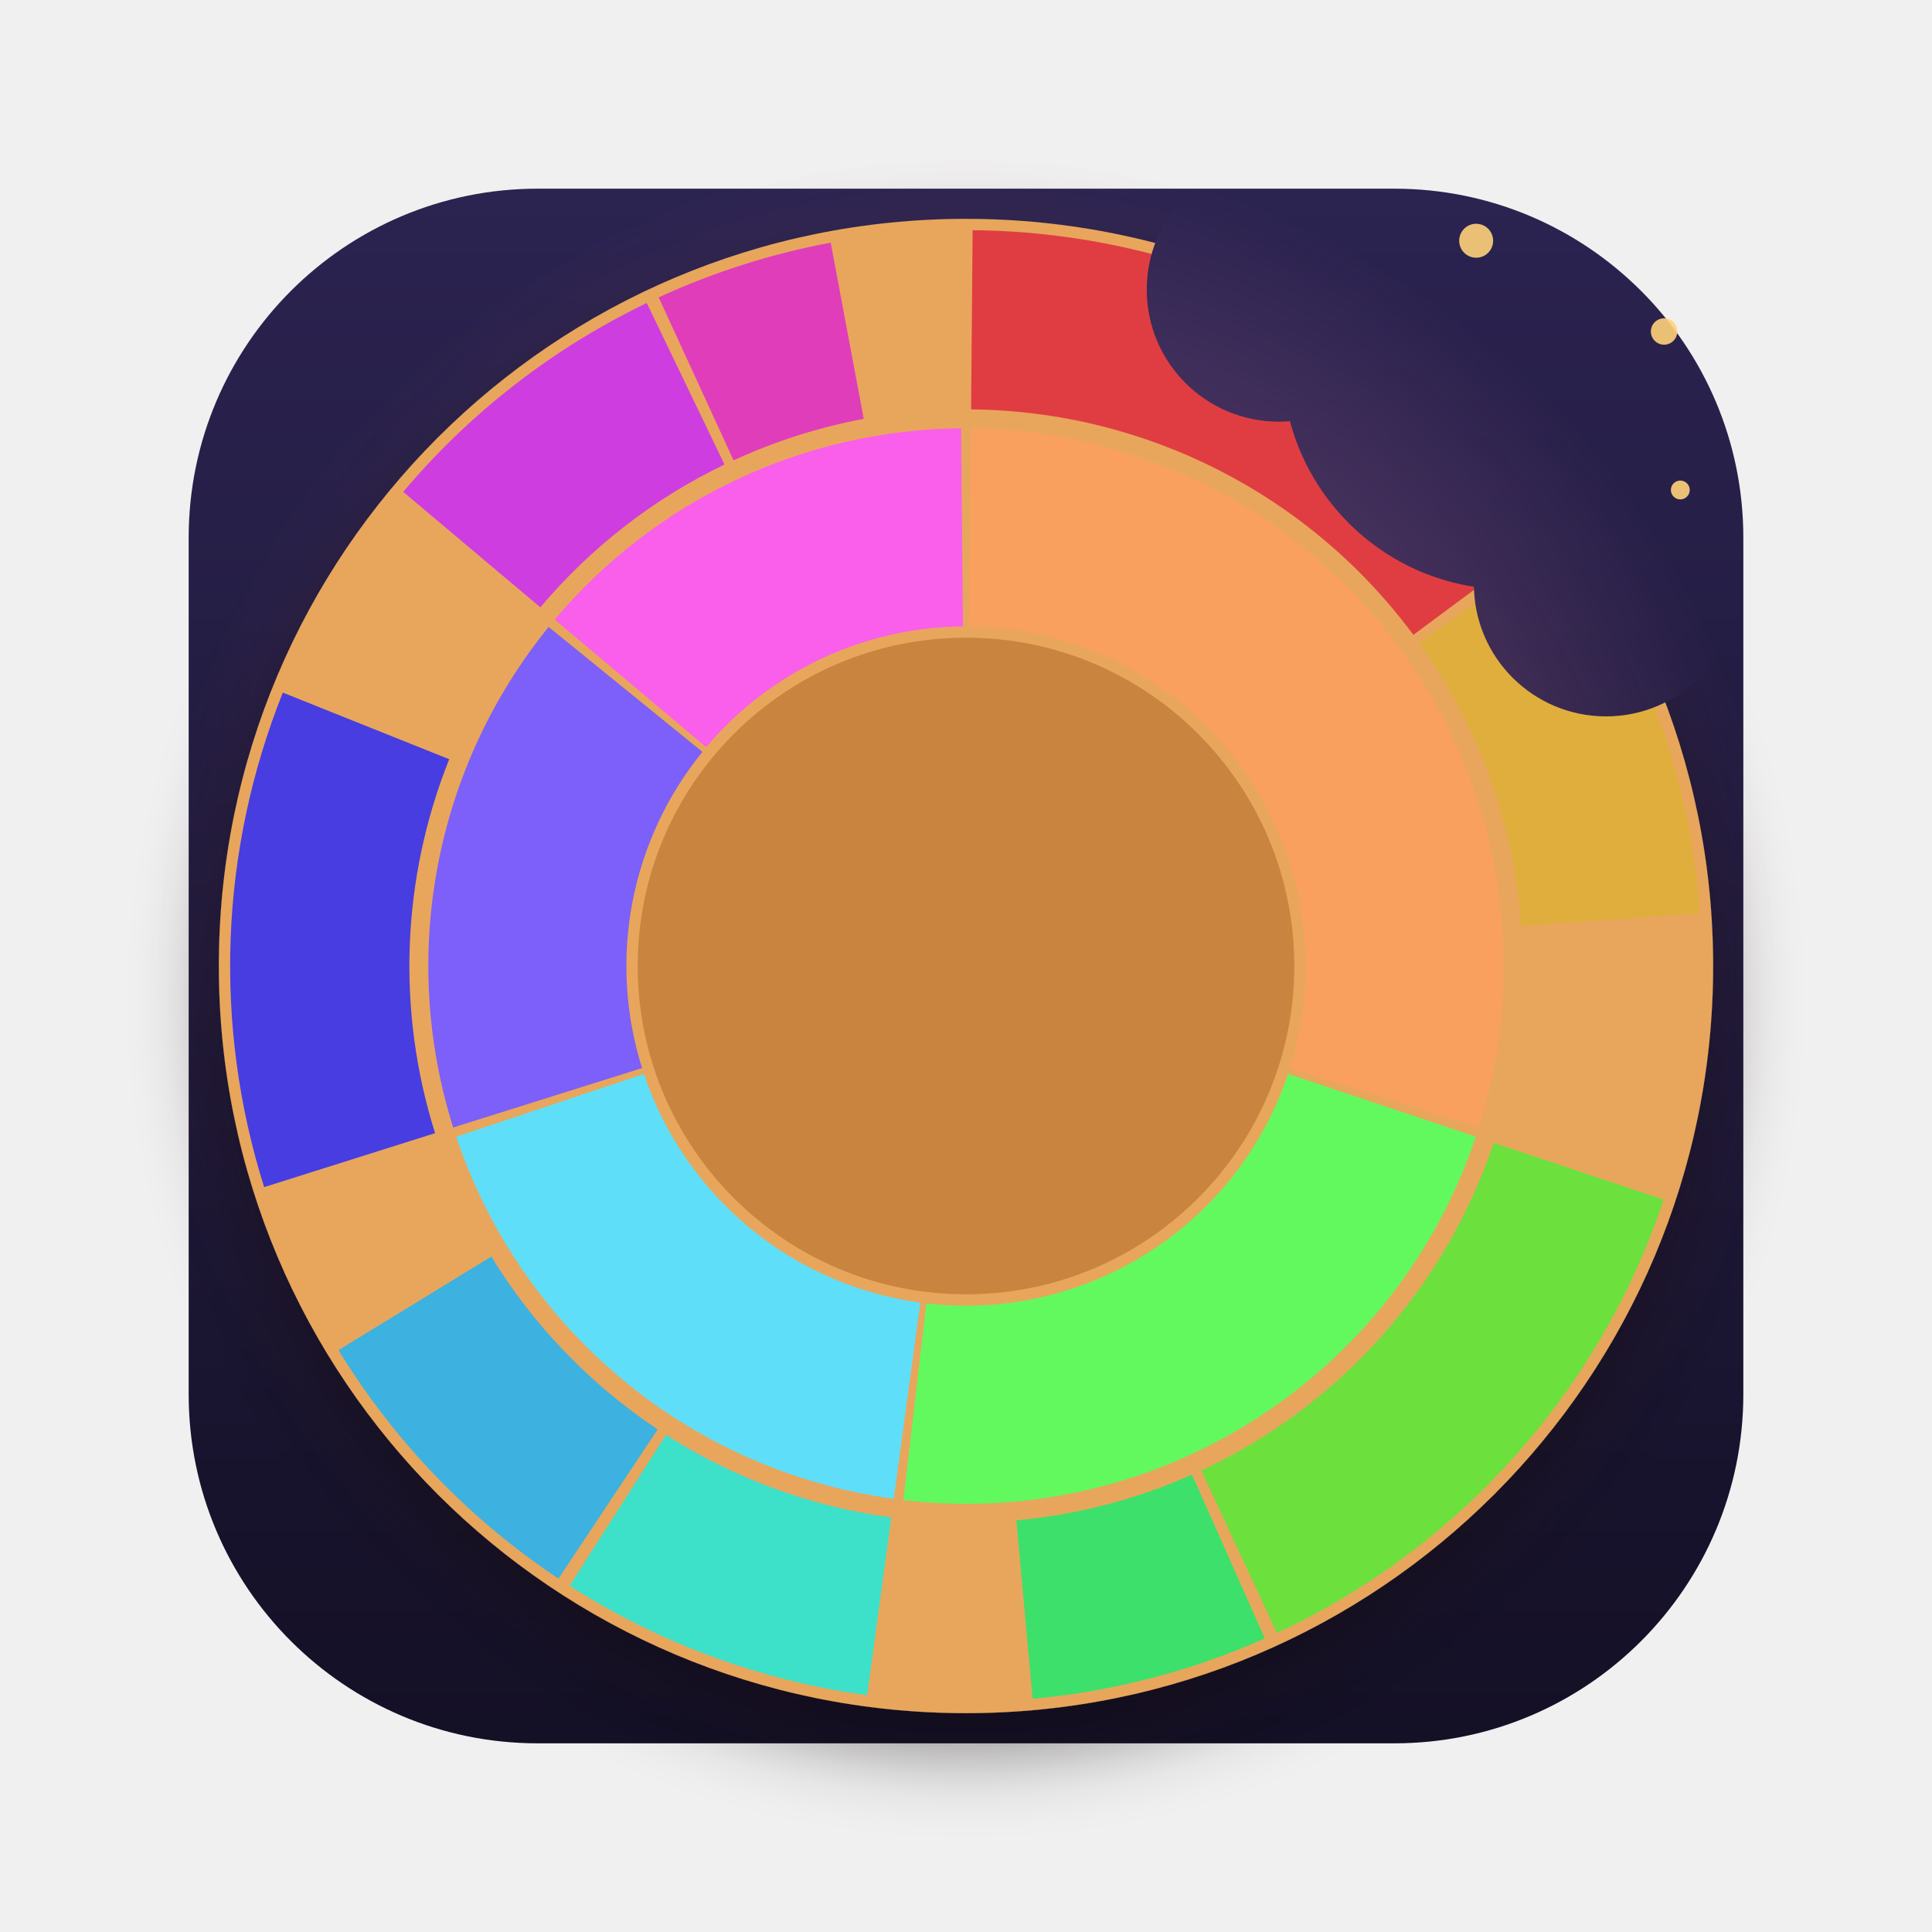
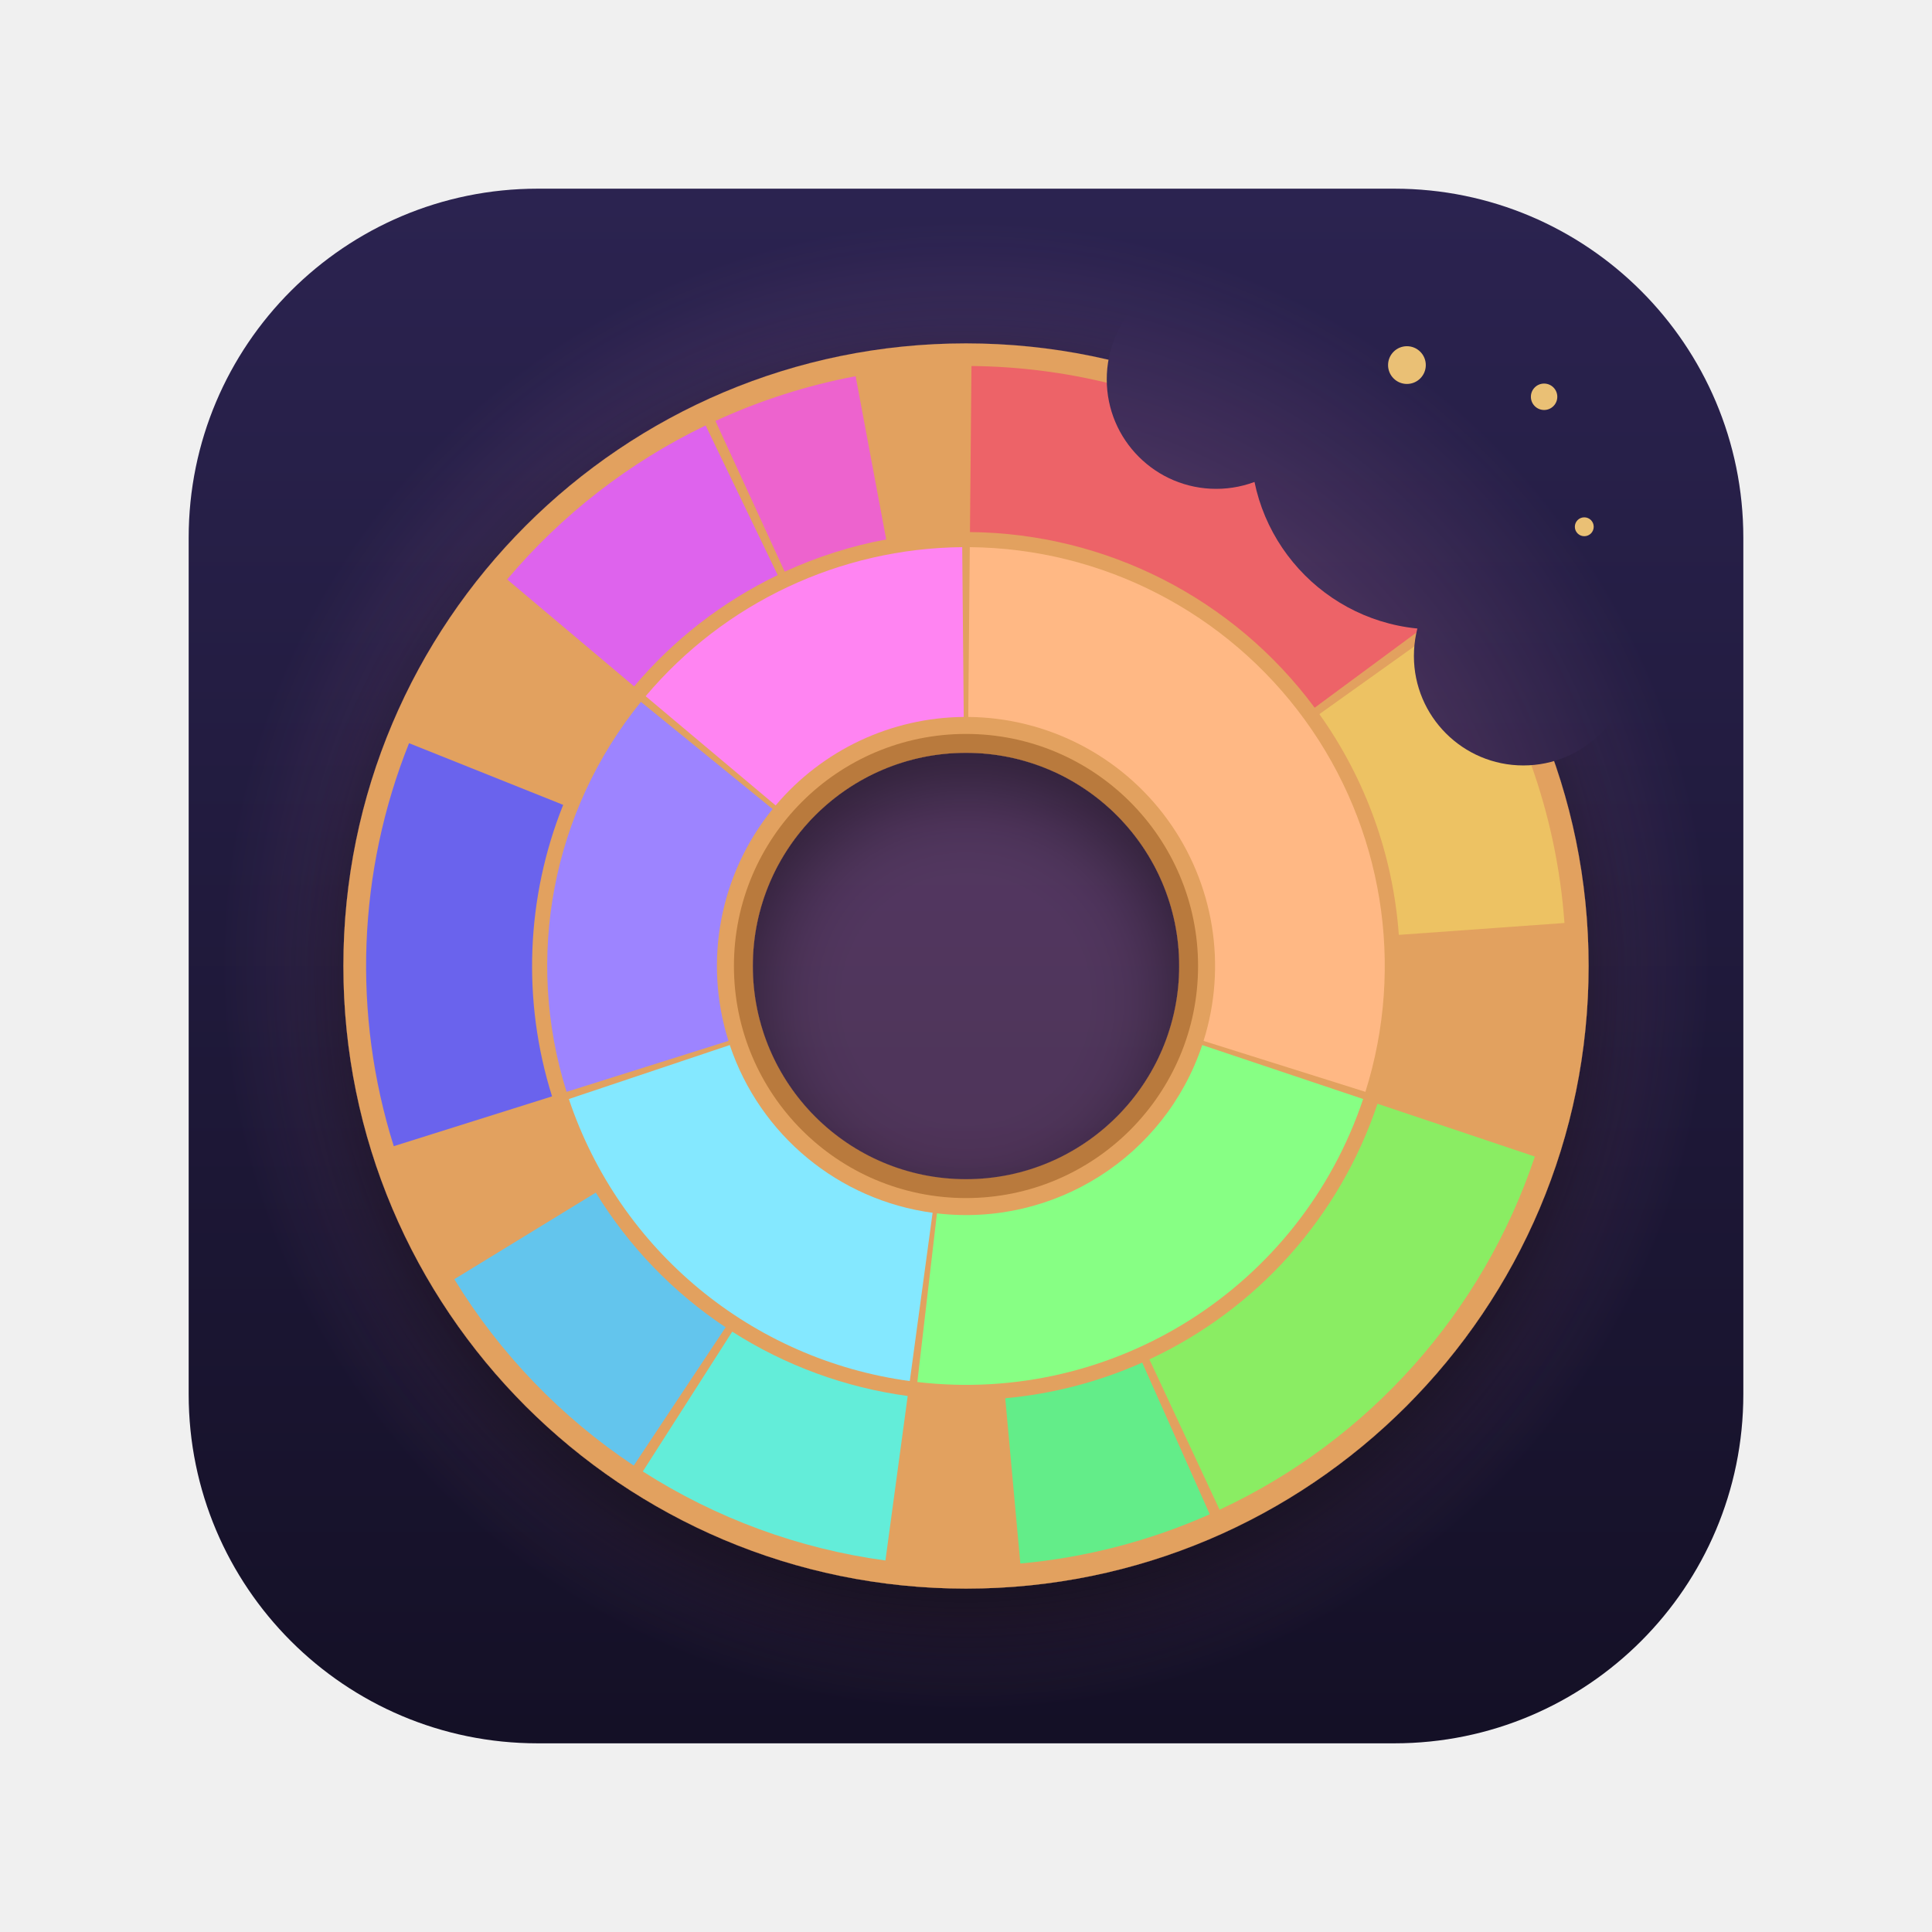
<svg xmlns="http://www.w3.org/2000/svg" viewBox="0 0 1024 1024" width="1024" height="1024">
  <defs>
    <linearGradient id="bg" x1="0" y1="0" x2="0" y2="1">
      <stop offset="0" stop-color="#2b2350" />
      <stop offset="1" stop-color="#141026" />
    </linearGradient>
    <radialGradient id="glow" cx="0.5" cy="0.5" r="0.5">
      <stop offset="0.55" stop-color="#ff9ad5" stop-opacity="0.22" />
      <stop offset="1" stop-color="#ff9ad5" stop-opacity="0" />
    </radialGradient>
    <mask id="bite">
      <rect width="1024" height="1024" fill="white" />
      <g fill="black">
-         <circle cx="799.7" cy="192.4" r="120" />
-         <circle cx="677.8" cy="153.5" r="70" />
-         <circle cx="851.2" cy="309.7" r="70" />
+         <circle cx="760.9" cy="235.6" r="98" />
+         <circle cx="644.6" cy="201.1" r="58" />
+         <circle cx="807.4" cy="347.7" r="58" />
      </g>
    </mask>
    <filter id="shadow" x="-20%" y="-20%" width="140%" height="140%">
      <feDropShadow dx="0" dy="18" stdDeviation="22" flood-color="#000" flood-opacity="0.45" />
    </filter>
  </defs>
  <rect x="100" y="100" width="824" height="824" rx="185" fill="url(#bg)" />
-   <circle cx="512" cy="512" r="430" fill="url(#glow)" />
+   <circle cx="512" cy="512" r="400" fill="url(#glow)" />
  <g mask="url(#bite)" filter="url(#shadow)">
-     <circle cx="512" cy="512" r="396" fill="#e8a65c" />
-     <circle cx="512" cy="512" r="174" fill="#c9843f" />
-     <path d="M514.6,227.0 A285,285 0 0 1 783.8,597.6 L683.7,566.1 A180,180 0 0 0 513.6,332.0Z" fill="#f9a05e" />
-     <path d="M515.5,122.0 A390,390 0 0 1 825.4,279.9 L749.1,336.5 A295,295 0 0 0 514.7,217.0Z" fill="#e03e43" />
-     <path d="M829.6,285.6 A390,390 0 0 1 901.0,484.0 L806.2,490.8 A295,295 0 0 0 752.2,340.8Z" fill="#e0ae3e" />
-     <path d="M782.2,602.5 A285,285 0 0 1 478.8,795.1 L491.0,690.8 A180,180 0 0 0 682.7,569.2Z" fill="#62f95e" />
-     <path d="M881.8,635.8 A390,390 0 0 1 676.8,865.5 L636.7,779.4 A295,295 0 0 0 791.7,605.7Z" fill="#6ce03e" />
-     <path d="M670.4,868.4 A390,390 0 0 1 547.3,900.4 L538.7,805.8 A295,295 0 0 0 631.8,781.6Z" fill="#3ee06b" />
-     <path d="M473.7,794.4 A285,285 0 0 1 241.8,602.5 L341.3,569.2 A180,180 0 0 0 487.8,690.4Z" fill="#5edef9" />
-     <path d="M459.6,898.5 A390,390 0 0 1 301.9,840.5 L353.0,760.5 A295,295 0 0 0 472.4,804.3Z" fill="#3ee0c9" />
-     <path d="M296.0,836.7 A390,390 0 0 1 179.4,715.6 L260.4,666.0 A295,295 0 0 0 348.6,757.6Z" fill="#3eb1e0" />
-     <path d="M240.2,597.6 A285,285 0 0 1 290.8,332.3 L372.3,398.5 A180,180 0 0 0 340.3,566.1Z" fill="#7d5ef9" />
-     <path d="M140.0,629.2 A390,390 0 0 1 149.9,367.1 L238.1,402.4 A295,295 0 0 0 230.6,600.6Z" fill="#473ee0" />
-     <path d="M294.0,328.4 A285,285 0 0 1 509.4,227.0 L510.4,332.0 A180,180 0 0 0 374.3,396.0Z" fill="#f95eea" />
-     <path d="M213.7,260.7 A390,390 0 0 1 342.8,160.6 L384.0,246.2 A295,295 0 0 0 286.4,321.9Z" fill="#ce3ee0" />
-     <path d="M349.1,157.6 A390,390 0 0 1 440.3,128.6 L457.8,222.0 A295,295 0 0 0 388.8,244.0Z" fill="#e03ebb" />
+     <path d="M182,512 a330,330 0 1,0 660,0 a330,330 0 1,0 -660,0 M394,512 a118,118 0 1,1 236,0 a118,118 0 1,1 -236,0" fill="#e2a15e" fill-rule="evenodd" />
+     <circle cx="512" cy="512" r="118" fill="none" stroke="#b97a3c" stroke-width="10" />
+     <path d="M514.0,290.0 A222,222 0 0 1 723.7,578.7 L637.9,551.7 A132,132 0 0 0 513.2,380.0Z" fill="#ffb884" />
+     <path d="M514.9,194.0 A318,318 0 0 1 767.6,322.8 L696.8,375.1 A230,230 0 0 0 514.1,282.0Z" fill="#ed6367" />
+     <path d="M770.9,327.4 A318,318 0 0 1 829.2,489.2 L741.4,495.5 A230,230 0 0 0 699.3,378.5Z" fill="#edc263" />
+     <path d="M722.5,582.5 A222,222 0 0 1 486.2,732.5 L496.6,643.1 A132,132 0 0 0 637.2,553.9Z" fill="#87ff84" />
+     <path d="M813.5,613.0 A318,318 0 0 1 646.4,800.2 L609.2,720.5 A230,230 0 0 0 730.1,585.0Z" fill="#8aed63" />
+     <path d="M641.2,802.6 A318,318 0 0 1 540.8,828.7 L532.8,741.1 A230,230 0 0 0 605.4,722.2Z" fill="#63ed89" />
+     <path d="M482.2,732.0 A222,222 0 0 1 301.5,582.5 L386.8,553.9 A132,132 0 0 0 494.3,642.8Z" fill="#84e8ff" />
+     <path d="M469.3,827.1 A318,318 0 0 1 340.7,779.9 L388.1,705.8 A230,230 0 0 0 481.1,739.9Z" fill="#63edd9" />
+     <path d="M335.9,776.8 A318,318 0 0 1 240.8,678.0 L315.8,632.1 A230,230 0 0 0 384.6,703.5Z" fill="#63c5ed" />
+     <path d="M300.3,578.7 A222,222 0 0 1 339.7,372.0 L409.5,428.8 A132,132 0 0 0 386.1,551.7Z" fill="#9d84ff" />
+     <path d="M208.7,607.5 A318,318 0 0 1 216.8,393.9 L298.5,426.6 A230,230 0 0 0 292.6,581.1Z" fill="#6b63ed" />
+     <path d="M342.2,369.0 A222,222 0 0 1 510.0,290.0 L510.8,380.0 A132,132 0 0 0 411.1,426.9Z" fill="#ff84f2" />
+     <path d="M268.8,307.1 A318,318 0 0 1 374.0,225.5 L412.2,304.8 A230,230 0 0 0 336.1,363.8Z" fill="#de63ed" />
+     <path d="M379.2,223.1 A318,318 0 0 1 453.5,199.4 L469.7,285.9 A230,230 0 0 0 415.9,303.0Z" fill="#ed63ce" />
  </g>
-   <circle cx="512" cy="512" r="150" fill="#141026" opacity="0.0" />
-   <circle cx="782.4" cy="127.6" r="9" fill="#ffd27a" opacity="0.9" />
-   <circle cx="882.0" cy="175.7" r="7" fill="#ffd27a" opacity="0.9" />
-   <circle cx="890.6" cy="259.7" r="5" fill="#ffd27a" opacity="0.9" />
+   <circle cx="745.7" cy="193.5" r="10" fill="#ffd27a" opacity="0.9" />
+   <circle cx="818.4" cy="210.3" r="7" fill="#ffd27a" opacity="0.9" />
+   <circle cx="839.7" cy="279.2" r="5" fill="#ffd27a" opacity="0.9" />
</svg>
